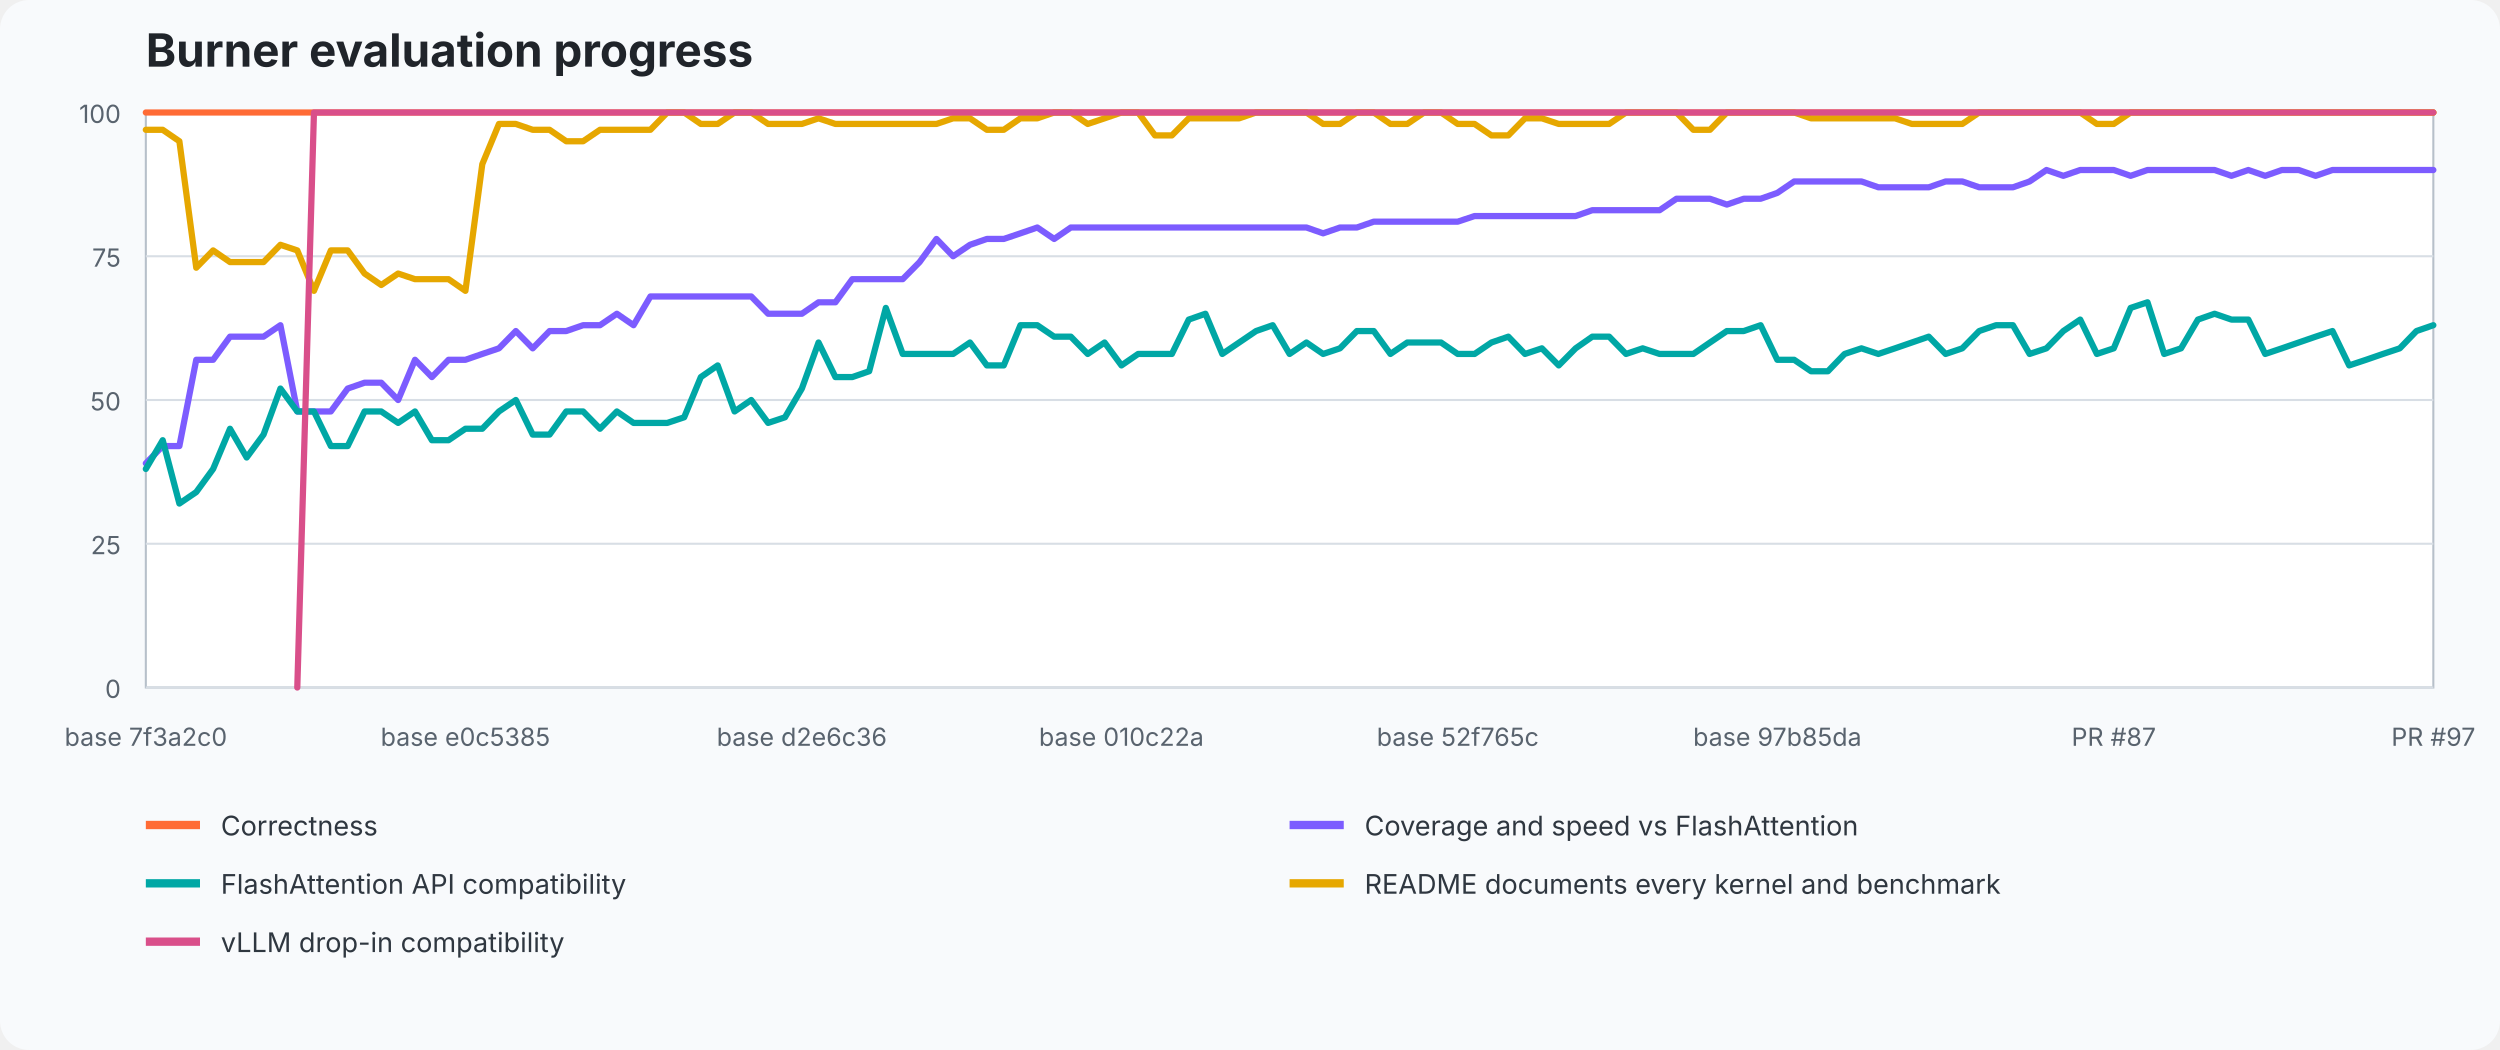
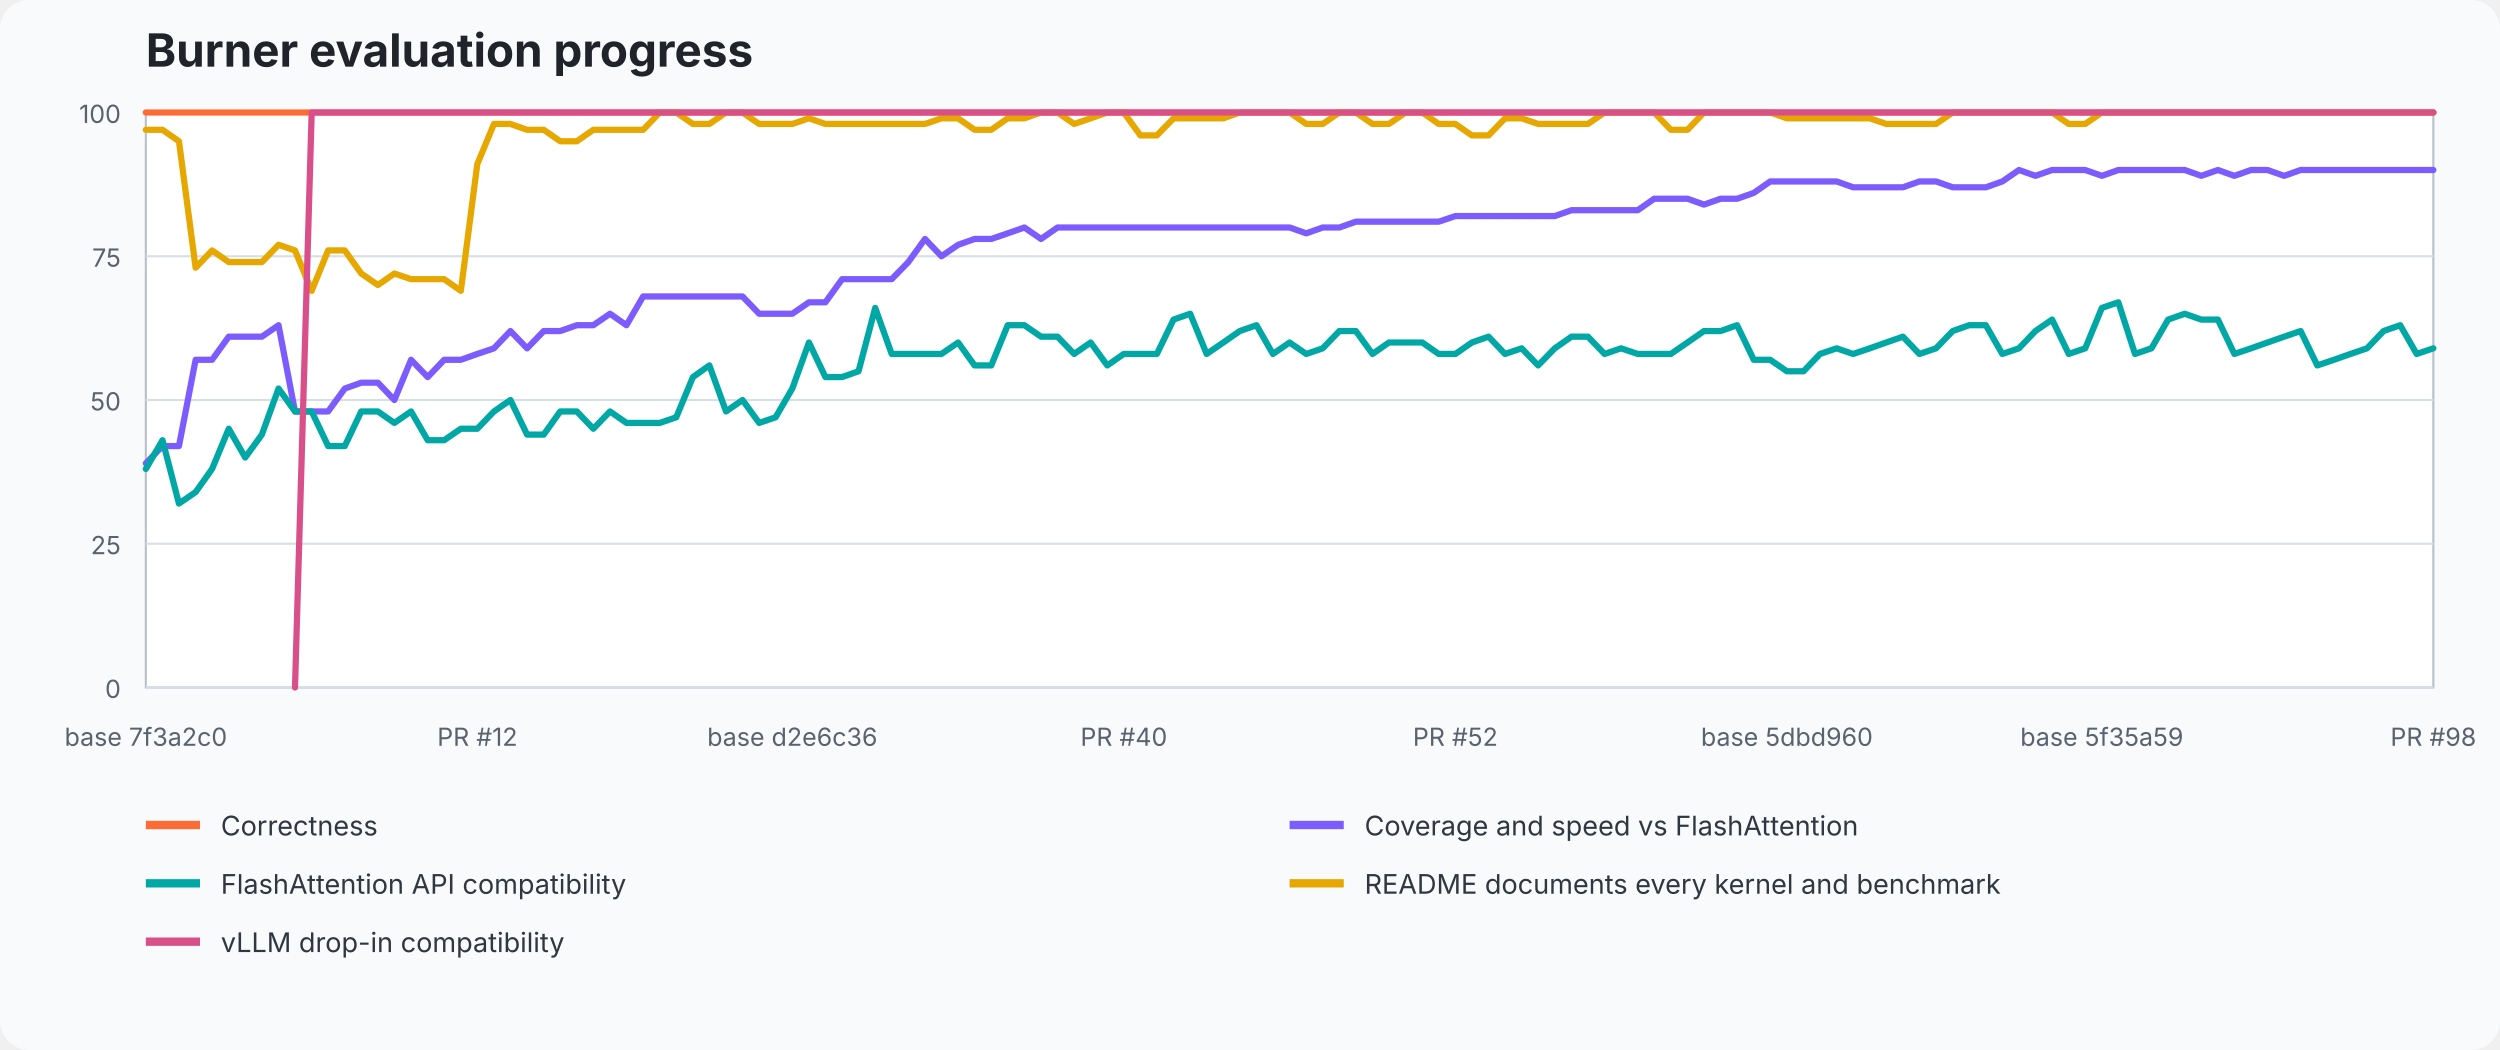
<svg xmlns="http://www.w3.org/2000/svg" width="1200" height="504" viewBox="0 0 1200 504" role="img" aria-labelledby="title desc">
  <style>text{font-family:ui-sans-serif,system-ui,-apple-system,BlinkMacSystemFont,"Segoe UI",sans-serif}.title{font-size:22px;font-weight:700;fill:#20242a}.axis{font-size:12px;fill:#59636e}.legend{font-size:13px;fill:#2f3740}.grid{stroke:#d8dee5;stroke-width:1}.plot{fill:#fff;stroke:#b7c0ca}</style>
  <rect width="100%" height="100%" fill="#f8fafc" rx="14" />
  <text x="70" y="32" class="title">Burner evaluation progress</text>
  <rect x="70" y="54" width="1098" height="276" class="plot" />
  <line x1="70" y1="330" x2="1168" y2="330" class="grid" />
  <text x="58" y="335" text-anchor="end" class="axis">0</text>
  <line x1="70" y1="261" x2="1168" y2="261" class="grid" />
  <text x="58" y="266" text-anchor="end" class="axis">25</text>
  <line x1="70" y1="192" x2="1168" y2="192" class="grid" />
  <text x="58" y="197" text-anchor="end" class="axis">50</text>
  <line x1="70" y1="123" x2="1168" y2="123" class="grid" />
  <text x="58" y="128" text-anchor="end" class="axis">75</text>
  <line x1="70" y1="54" x2="1168" y2="54" class="grid" />
  <text x="58" y="59" text-anchor="end" class="axis">100</text>
-   <polyline points="70.0,54.0 78.1,54.0 86.1,54.0 94.2,54.0 102.3,54.0 110.4,54.0 118.4,54.0 126.5,54.0 134.6,54.0 142.7,54.0 150.7,54.0 158.8,54.0 166.9,54.0 175.0,54.0 183.0,54.0 191.1,54.0 199.2,54.0 207.3,54.0 215.3,54.0 223.4,54.0 231.5,54.0 239.5,54.0 247.6,54.0 255.7,54.0 263.8,54.0 271.8,54.0 279.9,54.0 288.0,54.0 296.1,54.0 304.1,54.0 312.2,54.0 320.3,54.0 328.4,54.0 336.4,54.0 344.5,54.0 352.6,54.0 360.6,54.0 368.7,54.0 376.8,54.0 384.9,54.0 392.9,54.0 401.0,54.0 409.1,54.0 417.2,54.0 425.2,54.0 433.3,54.0 441.4,54.0 449.5,54.0 457.5,54.0 465.6,54.0 473.7,54.0 481.8,54.0 489.8,54.0 497.9,54.0 506.0,54.0 514.0,54.0 522.1,54.0 530.2,54.0 538.3,54.0 546.3,54.0 554.4,54.0 562.5,54.0 570.6,54.0 578.6,54.0 586.7,54.0 594.8,54.0 602.9,54.0 610.9,54.0 619.0,54.0 627.1,54.0 635.1,54.0 643.2,54.0 651.3,54.0 659.4,54.0 667.4,54.0 675.5,54.0 683.6,54.0 691.7,54.0 699.7,54.0 707.8,54.0 715.9,54.0 724.0,54.0 732.0,54.0 740.1,54.0 748.2,54.0 756.3,54.0 764.3,54.0 772.4,54.0 780.5,54.0 788.5,54.0 796.6,54.0 804.7,54.0 812.8,54.0 820.8,54.0 828.9,54.0 837.0,54.0 845.1,54.0 853.1,54.0 861.2,54.0 869.3,54.0 877.4,54.0 885.4,54.0 893.5,54.0 901.6,54.0 909.6,54.0 917.7,54.0 925.8,54.0 933.9,54.0 941.9,54.0 950.0,54.0 958.1,54.0 966.2,54.0 974.2,54.0 982.3,54.0 990.4,54.0 998.5,54.0 1006.5,54.0 1014.6,54.0 1022.7,54.0 1030.8,54.0 1038.8,54.0 1046.9,54.0 1055.0,54.0 1063.0,54.0 1071.1,54.0 1079.2,54.0 1087.3,54.0 1095.3,54.0 1103.4,54.0 1111.5,54.0 1119.6,54.0 1127.6,54.0 1135.7,54.0 1143.8,54.0 1151.9,54.0 1159.9,54.0 1168.0,54.0" fill="none" stroke="#ff6b35" stroke-width="3" stroke-linejoin="round" stroke-linecap="round" />
-   <polyline points="70.0,222.4 78.1,214.1 86.1,214.1 94.2,172.7 102.3,172.7 110.4,161.6 118.4,161.6 126.5,161.6 134.6,156.1 142.7,197.5 150.7,197.5 158.8,197.5 166.9,186.5 175.0,183.7 183.0,183.7 191.1,192.0 199.2,172.7 207.3,181.0 215.3,172.7 223.4,172.7 231.5,169.9 239.5,167.2 247.6,158.9 255.7,167.2 263.8,158.9 271.8,158.9 279.9,156.1 288.0,156.1 296.1,150.6 304.1,156.1 312.2,142.3 320.3,142.3 328.4,142.3 336.4,142.3 344.5,142.3 352.6,142.3 360.6,142.3 368.7,150.6 376.8,150.6 384.9,150.6 392.9,145.1 401.0,145.1 409.1,134.0 417.2,134.0 425.2,134.0 433.3,134.0 441.4,125.8 449.5,114.7 457.5,123.0 465.6,117.5 473.7,114.7 481.8,114.7 489.8,112.0 497.9,109.2 506.0,114.7 514.0,109.2 522.1,109.2 530.2,109.2 538.3,109.2 546.3,109.2 554.4,109.2 562.5,109.2 570.6,109.2 578.6,109.2 586.7,109.2 594.8,109.2 602.9,109.2 610.9,109.2 619.0,109.2 627.1,109.2 635.1,112.0 643.2,109.2 651.3,109.2 659.4,106.4 667.4,106.4 675.5,106.4 683.6,106.4 691.7,106.4 699.7,106.4 707.8,103.7 715.9,103.7 724.0,103.7 732.0,103.7 740.1,103.7 748.2,103.7 756.3,103.7 764.3,100.9 772.4,100.9 780.5,100.9 788.5,100.9 796.6,100.9 804.7,95.4 812.8,95.4 820.8,95.4 828.9,98.2 837.0,95.4 845.1,95.4 853.1,92.6 861.2,87.1 869.3,87.1 877.4,87.1 885.4,87.1 893.5,87.1 901.6,89.9 909.6,89.9 917.7,89.9 925.8,89.9 933.9,87.1 941.9,87.1 950.0,89.9 958.1,89.9 966.2,89.9 974.2,87.1 982.3,81.6 990.4,84.4 998.5,81.6 1006.5,81.6 1014.6,81.6 1022.7,84.4 1030.8,81.6 1038.8,81.6 1046.9,81.6 1055.0,81.6 1063.0,81.6 1071.1,84.4 1079.2,81.6 1087.3,84.4 1095.3,81.6 1103.4,81.6 1111.5,84.4 1119.6,81.6 1127.6,81.6 1135.7,81.6 1143.8,81.6 1151.9,81.6 1159.9,81.6 1168.0,81.6" fill="none" stroke="#7c5cff" stroke-width="3" stroke-linejoin="round" stroke-linecap="round" />
-   <polyline points="70.0,225.1 78.1,211.3 86.1,241.7 94.2,236.2 102.3,225.1 110.4,205.8 118.4,219.6 126.5,208.6 134.6,186.5 142.7,197.5 150.7,197.5 158.8,214.1 166.9,214.1 175.0,197.5 183.0,197.5 191.1,203.0 199.2,197.5 207.3,211.3 215.3,211.3 223.4,205.8 231.5,205.8 239.5,197.5 247.6,192.0 255.7,208.6 263.8,208.6 271.8,197.5 279.9,197.5 288.0,205.8 296.1,197.5 304.1,203.0 312.2,203.0 320.3,203.0 328.4,200.3 336.4,181.0 344.5,175.4 352.6,197.5 360.6,192.0 368.7,203.0 376.8,200.3 384.9,186.5 392.9,164.4 401.0,181.0 409.1,181.0 417.2,178.2 425.2,147.8 433.3,169.9 441.4,169.9 449.5,169.9 457.5,169.9 465.6,164.4 473.7,175.4 481.8,175.4 489.8,156.1 497.9,156.1 506.0,161.6 514.0,161.6 522.1,169.9 530.2,164.4 538.3,175.4 546.3,169.9 554.4,169.9 562.5,169.9 570.6,153.4 578.6,150.6 586.7,169.9 594.8,164.4 602.9,158.9 610.9,156.1 619.0,169.9 627.1,164.4 635.1,169.9 643.2,167.2 651.3,158.9 659.4,158.9 667.4,169.9 675.5,164.4 683.6,164.4 691.7,164.4 699.7,169.9 707.8,169.9 715.9,164.4 724.0,161.6 732.0,169.9 740.1,167.2 748.2,175.4 756.3,167.2 764.3,161.6 772.4,161.6 780.5,169.9 788.5,167.2 796.6,169.9 804.7,169.9 812.8,169.9 820.8,164.4 828.9,158.9 837.0,158.9 845.1,156.1 853.1,172.7 861.2,172.7 869.3,178.2 877.4,178.2 885.4,169.9 893.5,167.2 901.6,169.9 909.6,167.2 917.7,164.4 925.8,161.6 933.9,169.9 941.9,167.2 950.0,158.9 958.1,156.1 966.2,156.1 974.2,169.9 982.3,167.2 990.4,158.9 998.5,153.4 1006.5,169.9 1014.6,167.2 1022.7,147.8 1030.8,145.1 1038.8,169.9 1046.9,167.2 1055.0,153.4 1063.0,150.6 1071.1,153.4 1079.2,153.4 1087.3,169.9 1095.3,167.2 1103.4,164.4 1111.5,161.6 1119.6,158.9 1127.6,175.4 1135.7,172.7 1143.8,169.9 1151.9,167.2 1159.9,158.9 1168.0,156.1" fill="none" stroke="#00a7a5" stroke-width="3" stroke-linejoin="round" stroke-linecap="round" />
-   <polyline points="70.0,62.3 78.1,62.3 86.1,67.8 94.2,128.5 102.3,120.2 110.4,125.8 118.4,125.8 126.5,125.8 134.6,117.5 142.7,120.2 150.7,139.6 158.8,120.2 166.9,120.2 175.0,131.3 183.0,136.8 191.1,131.3 199.2,134.0 207.3,134.0 215.3,134.0 223.4,139.6 231.5,78.8 239.5,59.5 247.6,59.5 255.7,62.3 263.8,62.3 271.8,67.8 279.9,67.8 288.0,62.3 296.1,62.3 304.1,62.3 312.2,62.3 320.3,54.0 328.4,54.0 336.4,59.5 344.5,59.5 352.6,54.0 360.6,54.0 368.7,59.5 376.8,59.5 384.9,59.5 392.9,56.8 401.0,59.5 409.1,59.5 417.2,59.5 425.2,59.5 433.3,59.5 441.4,59.5 449.5,59.5 457.5,56.8 465.6,56.8 473.7,62.3 481.8,62.3 489.8,56.8 497.9,56.8 506.0,54.0 514.0,54.0 522.1,59.5 530.2,56.8 538.3,54.0 546.3,54.0 554.4,65.0 562.5,65.0 570.6,56.8 578.6,56.8 586.7,56.8 594.8,56.8 602.9,54.0 610.9,54.0 619.0,54.0 627.1,54.0 635.1,59.5 643.2,59.5 651.3,54.0 659.4,54.0 667.4,59.5 675.5,59.5 683.6,54.0 691.7,54.0 699.7,59.5 707.8,59.5 715.9,65.0 724.0,65.0 732.0,56.8 740.1,56.8 748.2,59.5 756.3,59.5 764.3,59.5 772.4,59.5 780.5,54.0 788.5,54.0 796.6,54.0 804.7,54.0 812.8,62.3 820.8,62.3 828.9,54.0 837.0,54.0 845.1,54.0 853.1,54.0 861.2,54.0 869.3,56.8 877.4,56.8 885.4,56.8 893.5,56.8 901.6,56.8 909.6,56.8 917.7,59.5 925.8,59.5 933.9,59.5 941.9,59.5 950.0,54.0 958.1,54.0 966.2,54.0 974.2,54.0 982.3,54.0 990.4,54.0 998.5,54.0 1006.5,59.5 1014.6,59.5 1022.7,54.0 1030.8,54.0 1038.8,54.0 1046.9,54.0 1055.0,54.0 1063.0,54.0 1071.1,54.0 1079.2,54.0 1087.3,54.0 1095.3,54.0 1103.4,54.0 1111.5,54.0 1119.6,54.0 1127.6,54.0 1135.7,54.0 1143.8,54.0 1151.9,54.0 1159.9,54.0 1168.0,54.0" fill="none" stroke="#e6a700" stroke-width="3" stroke-linejoin="round" stroke-linecap="round" />
-   <polyline points="142.7,330.0 150.7,54.0 158.8,54.0 166.9,54.0 175.0,54.0 183.0,54.0 191.1,54.0 199.2,54.0 207.3,54.0 215.3,54.0 223.4,54.0 231.5,54.0 239.5,54.0 247.6,54.0 255.7,54.0 263.8,54.0 271.8,54.0 279.9,54.0 288.0,54.0 296.1,54.0 304.1,54.0 312.2,54.0 320.3,54.0 328.4,54.0 336.4,54.0 344.5,54.0 352.6,54.0 360.6,54.0 368.7,54.0 376.8,54.0 384.9,54.0 392.9,54.0 401.0,54.0 409.1,54.0 417.2,54.0 425.2,54.0 433.3,54.0 441.4,54.0 449.5,54.0 457.5,54.0 465.6,54.0 473.7,54.0 481.8,54.0 489.8,54.0 497.9,54.0 506.0,54.0 514.0,54.0 522.1,54.0 530.2,54.0 538.3,54.0 546.3,54.0 554.4,54.0 562.5,54.0 570.6,54.0 578.6,54.0 586.7,54.0 594.8,54.0 602.9,54.0 610.9,54.0 619.0,54.0 627.1,54.0 635.1,54.0 643.2,54.0 651.3,54.0 659.4,54.0 667.4,54.0 675.5,54.0 683.6,54.0 691.7,54.0 699.7,54.0 707.8,54.0 715.9,54.0 724.0,54.0 732.0,54.0 740.1,54.0 748.2,54.0 756.3,54.0 764.3,54.0 772.4,54.0 780.5,54.0 788.5,54.0 796.6,54.0 804.7,54.0 812.8,54.0 820.8,54.0 828.9,54.0 837.0,54.0 845.1,54.0 853.1,54.0 861.2,54.0 869.3,54.0 877.4,54.0 885.4,54.0 893.5,54.0 901.6,54.0 909.6,54.0 917.7,54.0 925.8,54.0 933.9,54.0 941.9,54.0 950.0,54.0 958.1,54.0 966.2,54.0 974.2,54.0 982.3,54.0 990.4,54.0 998.5,54.0 1006.5,54.0 1014.6,54.0 1022.7,54.0 1030.8,54.0 1038.8,54.0 1046.9,54.0 1055.0,54.0 1063.0,54.0 1071.1,54.0 1079.2,54.0 1087.3,54.0 1095.3,54.0 1103.4,54.0 1111.5,54.0 1119.6,54.0 1127.6,54.0 1135.7,54.0 1143.8,54.0 1151.9,54.0 1159.9,54.0 1168.0,54.0" fill="none" stroke="#d94f8a" stroke-width="3" stroke-linejoin="round" stroke-linecap="round" />
+   <polyline points="70.0,54.0 78.0,54.0 85.9,54.0 93.9,54.0 101.8,54.0 109.8,54.0 117.7,54.0 125.7,54.0 133.7,54.0 141.6,54.0 149.6,54.0 157.5,54.0 165.5,54.0 173.4,54.0 181.4,54.0 189.3,54.0 197.3,54.0 205.3,54.0 213.2,54.0 221.2,54.0 229.1,54.0 237.1,54.0 245.0,54.0 253.0,54.0 261.0,54.0 268.9,54.0 276.9,54.0 284.8,54.0 292.8,54.0 300.7,54.0 308.7,54.0 316.7,54.0 324.6,54.0 332.6,54.0 340.5,54.0 348.5,54.0 356.4,54.0 364.4,54.0 372.3,54.0 380.3,54.0 388.3,54.0 396.2,54.0 404.2,54.0 412.1,54.0 420.1,54.0 428.0,54.0 436.0,54.0 444.0,54.0 451.9,54.0 459.9,54.0 467.8,54.0 475.8,54.0 483.7,54.0 491.7,54.0 499.7,54.0 507.6,54.0 515.6,54.0 523.5,54.0 531.5,54.0 539.4,54.0 547.4,54.0 555.3,54.0 563.3,54.0 571.3,54.0 579.2,54.0 587.2,54.0 595.1,54.0 603.1,54.0 611.0,54.0 619.0,54.0 627.0,54.0 634.9,54.0 642.9,54.0 650.8,54.0 658.8,54.0 666.7,54.0 674.7,54.0 682.7,54.0 690.6,54.0 698.6,54.0 706.5,54.0 714.5,54.0 722.4,54.0 730.4,54.0 738.3,54.0 746.3,54.0 754.3,54.0 762.2,54.0 770.2,54.0 778.1,54.0 786.1,54.0 794.0,54.0 802.0,54.0 810.0,54.0 817.9,54.0 825.9,54.0 833.8,54.0 841.8,54.0 849.7,54.0 857.7,54.0 865.7,54.0 873.6,54.0 881.6,54.0 889.5,54.0 897.5,54.0 905.4,54.0 913.4,54.0 921.3,54.0 929.3,54.0 937.3,54.0 945.2,54.0 953.2,54.0 961.1,54.0 969.1,54.0 977.0,54.0 985.0,54.0 993.0,54.0 1000.9,54.0 1008.9,54.0 1016.8,54.0 1024.8,54.0 1032.7,54.0 1040.7,54.0 1048.7,54.0 1056.6,54.0 1064.6,54.0 1072.5,54.0 1080.5,54.0 1088.4,54.0 1096.4,54.0 1104.3,54.0 1112.3,54.0 1120.3,54.0 1128.2,54.0 1136.2,54.0 1144.1,54.0 1152.1,54.0 1160.0,54.0 1168.0,54.0" fill="none" stroke="#ff6b35" stroke-width="3" stroke-linejoin="round" stroke-linecap="round" />
+   <polyline points="70.0,222.4 78.0,214.1 85.9,214.1 93.9,172.7 101.8,172.7 109.8,161.6 117.7,161.6 125.7,161.6 133.7,156.1 141.6,197.5 149.6,197.5 157.5,197.5 165.5,186.5 173.4,183.7 181.4,183.7 189.3,192.0 197.3,172.7 205.3,181.0 213.2,172.7 221.2,172.7 229.1,169.9 237.1,167.2 245.0,158.9 253.0,167.2 261.0,158.9 268.9,158.9 276.9,156.1 284.8,156.1 292.8,150.6 300.7,156.1 308.7,142.3 316.7,142.3 324.6,142.3 332.6,142.3 340.5,142.3 348.5,142.3 356.4,142.3 364.4,150.6 372.3,150.6 380.3,150.6 388.3,145.1 396.2,145.1 404.2,134.0 412.1,134.0 420.1,134.0 428.0,134.0 436.0,125.8 444.0,114.7 451.9,123.0 459.9,117.5 467.8,114.7 475.8,114.7 483.7,112.0 491.7,109.2 499.7,114.7 507.6,109.2 515.6,109.2 523.5,109.2 531.5,109.2 539.4,109.2 547.4,109.2 555.3,109.2 563.3,109.2 571.3,109.2 579.2,109.2 587.2,109.2 595.1,109.2 603.1,109.2 611.0,109.2 619.0,109.2 627.0,112.0 634.9,109.2 642.9,109.2 650.8,106.4 658.8,106.4 666.7,106.4 674.7,106.4 682.7,106.4 690.6,106.4 698.6,103.7 706.5,103.7 714.5,103.7 722.4,103.7 730.4,103.7 738.3,103.7 746.3,103.7 754.3,100.9 762.2,100.9 770.2,100.9 778.1,100.9 786.1,100.9 794.0,95.4 802.0,95.4 810.0,95.4 817.9,98.2 825.9,95.4 833.8,95.4 841.8,92.6 849.7,87.1 857.7,87.1 865.7,87.1 873.6,87.1 881.6,87.1 889.5,89.9 897.5,89.9 905.4,89.9 913.4,89.9 921.3,87.1 929.3,87.1 937.3,89.9 945.2,89.9 953.2,89.9 961.1,87.1 969.1,81.6 977.0,84.4 985.0,81.6 993.0,81.6 1000.9,81.6 1008.9,84.4 1016.8,81.6 1024.8,81.6 1032.7,81.6 1040.7,81.6 1048.7,81.6 1056.6,84.4 1064.6,81.6 1072.5,84.4 1080.5,81.6 1088.4,81.6 1096.4,84.4 1104.3,81.6 1112.3,81.6 1120.3,81.6 1128.2,81.6 1136.2,81.6 1144.1,81.6 1152.1,81.6 1160.0,81.6 1168.0,81.6" fill="none" stroke="#7c5cff" stroke-width="3" stroke-linejoin="round" stroke-linecap="round" />
+   <polyline points="70.0,225.1 78.0,211.3 85.9,241.7 93.9,236.2 101.8,225.1 109.8,205.8 117.7,219.6 125.7,208.6 133.7,186.5 141.6,197.5 149.6,197.5 157.5,214.1 165.5,214.1 173.4,197.5 181.4,197.5 189.3,203.0 197.3,197.5 205.3,211.3 213.2,211.3 221.2,205.8 229.1,205.8 237.1,197.5 245.0,192.0 253.0,208.6 261.0,208.6 268.9,197.5 276.9,197.5 284.8,205.8 292.8,197.5 300.7,203.0 308.7,203.0 316.7,203.0 324.6,200.3 332.6,181.0 340.5,175.4 348.5,197.5 356.4,192.0 364.4,203.0 372.3,200.3 380.3,186.5 388.3,164.4 396.2,181.0 404.2,181.0 412.1,178.2 420.1,147.8 428.0,169.9 436.0,169.9 444.0,169.9 451.9,169.9 459.9,164.4 467.8,175.4 475.8,175.4 483.7,156.1 491.7,156.1 499.7,161.6 507.6,161.6 515.6,169.9 523.5,164.4 531.5,175.4 539.4,169.9 547.4,169.9 555.3,169.9 563.3,153.4 571.3,150.6 579.2,169.9 587.2,164.4 595.1,158.9 603.1,156.1 611.0,169.9 619.0,164.4 627.0,169.9 634.9,167.2 642.9,158.9 650.8,158.9 658.8,169.9 666.7,164.4 674.7,164.4 682.7,164.4 690.6,169.9 698.6,169.9 706.5,164.4 714.5,161.6 722.4,169.9 730.4,167.2 738.3,175.4 746.3,167.2 754.3,161.6 762.2,161.6 770.2,169.9 778.1,167.2 786.1,169.9 794.0,169.9 802.0,169.9 810.0,164.4 817.9,158.9 825.9,158.9 833.8,156.1 841.8,172.7 849.7,172.7 857.7,178.2 865.7,178.2 873.6,169.9 881.6,167.2 889.5,169.9 897.5,167.2 905.4,164.4 913.4,161.6 921.3,169.9 929.3,167.2 937.3,158.9 945.2,156.1 953.2,156.1 961.1,169.9 969.1,167.2 977.0,158.9 985.0,153.4 993.0,169.9 1000.9,167.2 1008.9,147.8 1016.8,145.1 1024.8,169.9 1032.7,167.2 1040.7,153.4 1048.7,150.6 1056.6,153.4 1064.6,153.4 1072.5,169.9 1080.5,167.2 1088.4,164.4 1096.4,161.6 1104.3,158.9 1112.3,175.4 1120.3,172.7 1128.2,169.9 1136.2,167.2 1144.1,158.9 1152.1,156.1 1160.0,169.9 1168.0,167.2" fill="none" stroke="#00a7a5" stroke-width="3" stroke-linejoin="round" stroke-linecap="round" />
+   <polyline points="70.0,62.3 78.0,62.3 85.9,67.8 93.9,128.5 101.8,120.2 109.8,125.8 117.7,125.8 125.7,125.8 133.7,117.5 141.6,120.2 149.6,139.6 157.5,120.2 165.5,120.2 173.4,131.3 181.4,136.8 189.3,131.3 197.3,134.0 205.3,134.0 213.2,134.0 221.2,139.6 229.1,78.8 237.1,59.5 245.0,59.5 253.0,62.3 261.0,62.3 268.9,67.8 276.9,67.8 284.8,62.3 292.8,62.3 300.7,62.3 308.7,62.3 316.7,54.0 324.6,54.0 332.6,59.5 340.5,59.5 348.5,54.0 356.4,54.0 364.4,59.5 372.3,59.5 380.3,59.5 388.3,56.8 396.2,59.5 404.2,59.5 412.1,59.5 420.1,59.5 428.0,59.5 436.0,59.5 444.0,59.5 451.9,56.8 459.9,56.8 467.8,62.3 475.8,62.3 483.7,56.8 491.7,56.8 499.7,54.0 507.6,54.0 515.6,59.5 523.5,56.8 531.5,54.0 539.4,54.0 547.4,65.0 555.3,65.0 563.3,56.8 571.3,56.8 579.2,56.8 587.2,56.8 595.1,54.0 603.1,54.0 611.0,54.0 619.0,54.0 627.0,59.5 634.9,59.5 642.9,54.0 650.8,54.0 658.8,59.5 666.7,59.5 674.7,54.0 682.7,54.0 690.6,59.5 698.6,59.5 706.5,65.0 714.5,65.0 722.4,56.8 730.4,56.8 738.3,59.5 746.3,59.5 754.3,59.5 762.2,59.5 770.2,54.0 778.1,54.0 786.1,54.0 794.0,54.0 802.0,62.3 810.0,62.3 817.9,54.0 825.9,54.0 833.8,54.0 841.8,54.0 849.7,54.0 857.7,56.8 865.7,56.8 873.6,56.8 881.6,56.8 889.5,56.8 897.5,56.8 905.4,59.5 913.4,59.5 921.3,59.5 929.3,59.5 937.3,54.0 945.2,54.0 953.2,54.0 961.1,54.0 969.1,54.0 977.0,54.0 985.0,54.0 993.0,59.5 1000.9,59.5 1008.9,54.0 1016.8,54.0 1024.8,54.0 1032.7,54.0 1040.7,54.0 1048.7,54.0 1056.6,54.0 1064.6,54.0 1072.5,54.0 1080.5,54.0 1088.4,54.0 1096.4,54.0 1104.3,54.0 1112.3,54.0 1120.3,54.0 1128.2,54.0 1136.2,54.0 1144.1,54.0 1152.1,54.0 1160.0,54.0 1168.0,54.0" fill="none" stroke="#e6a700" stroke-width="3" stroke-linejoin="round" stroke-linecap="round" />
+   <polyline points="141.6,330.0 149.6,54.0 157.5,54.0 165.5,54.0 173.4,54.0 181.4,54.0 189.3,54.0 197.3,54.0 205.3,54.0 213.2,54.0 221.2,54.0 229.1,54.0 237.1,54.0 245.0,54.0 253.0,54.0 261.0,54.0 268.9,54.0 276.9,54.0 284.8,54.0 292.8,54.0 300.7,54.0 308.7,54.0 316.7,54.0 324.6,54.0 332.6,54.0 340.5,54.0 348.5,54.0 356.4,54.0 364.4,54.0 372.3,54.0 380.3,54.0 388.3,54.0 396.2,54.0 404.2,54.0 412.1,54.0 420.1,54.0 428.0,54.0 436.0,54.0 444.0,54.0 451.9,54.0 459.9,54.0 467.8,54.0 475.8,54.0 483.7,54.0 491.7,54.0 499.7,54.0 507.6,54.0 515.6,54.0 523.5,54.0 531.5,54.0 539.4,54.0 547.4,54.0 555.3,54.0 563.3,54.0 571.3,54.0 579.2,54.0 587.2,54.0 595.1,54.0 603.1,54.0 611.0,54.0 619.0,54.0 627.0,54.0 634.9,54.0 642.9,54.0 650.8,54.0 658.8,54.0 666.7,54.0 674.7,54.0 682.7,54.0 690.6,54.0 698.6,54.0 706.5,54.0 714.5,54.0 722.4,54.0 730.4,54.0 738.3,54.0 746.3,54.0 754.3,54.0 762.2,54.0 770.2,54.0 778.1,54.0 786.1,54.0 794.0,54.0 802.0,54.0 810.0,54.0 817.9,54.0 825.9,54.0 833.8,54.0 841.8,54.0 849.7,54.0 857.7,54.0 865.7,54.0 873.6,54.0 881.6,54.0 889.5,54.0 897.5,54.0 905.4,54.0 913.4,54.0 921.3,54.0 929.3,54.0 937.3,54.0 945.2,54.0 953.2,54.0 961.1,54.0 969.1,54.0 977.0,54.0 985.0,54.0 993.0,54.0 1000.9,54.0 1008.9,54.0 1016.8,54.0 1024.8,54.0 1032.7,54.0 1040.7,54.0 1048.7,54.0 1056.6,54.0 1064.6,54.0 1072.5,54.0 1080.5,54.0 1088.4,54.0 1096.4,54.0 1104.3,54.0 1112.3,54.0 1120.3,54.0 1128.2,54.0 1136.2,54.0 1144.1,54.0 1152.1,54.0 1160.0,54.0 1168.0,54.0" fill="none" stroke="#d94f8a" stroke-width="3" stroke-linejoin="round" stroke-linecap="round" />
  <text x="70" y="358" text-anchor="middle" class="axis">base 7f3a2c0</text>
-   <text x="223.397" y="358" text-anchor="middle" class="axis">base e0c5385</text>
-   <text x="384.868" y="358" text-anchor="middle" class="axis">base d2e6c36</text>
-   <text x="538.265" y="358" text-anchor="middle" class="axis">base 010c22a</text>
-   <text x="699.735" y="358" text-anchor="middle" class="axis">base 52f765c</text>
-   <text x="853.132" y="358" text-anchor="middle" class="axis">base 97b85da</text>
-   <text x="1014.603" y="358" text-anchor="middle" class="axis">PR #87</text>
-   <text x="1168" y="358" text-anchor="middle" class="axis">PR #97</text>
+   <text x="229.13" y="358" text-anchor="middle" class="axis">PR #12</text>
+   <text x="380.304" y="358" text-anchor="middle" class="axis">base d2e6c36</text>
+   <text x="539.435" y="358" text-anchor="middle" class="axis">PR #40</text>
+   <text x="698.565" y="358" text-anchor="middle" class="axis">PR #52</text>
+   <text x="857.696" y="358" text-anchor="middle" class="axis">base 5dbd960</text>
+   <text x="1008.87" y="358" text-anchor="middle" class="axis">base 5f35a59</text>
+   <text x="1168" y="358" text-anchor="middle" class="axis">PR #98</text>
  <line x1="70" y1="396" x2="96" y2="396" stroke="#ff6b35" stroke-width="4" />
  <text x="106" y="401" class="legend">Correctness</text>
  <line x1="619" y1="396" x2="645" y2="396" stroke="#7c5cff" stroke-width="4" />
  <text x="655" y="401" class="legend">Coverage and speed vs FlashAttention</text>
  <line x1="70" y1="424" x2="96" y2="424" stroke="#00a7a5" stroke-width="4" />
  <text x="106" y="429" class="legend">FlashAttention API compatibility</text>
  <line x1="619" y1="424" x2="645" y2="424" stroke="#e6a700" stroke-width="4" />
  <text x="655" y="429" class="legend">README documents every kernel and benchmark</text>
  <line x1="70" y1="452" x2="96" y2="452" stroke="#d94f8a" stroke-width="4" />
  <text x="106" y="457" class="legend">vLLM drop-in compatibility</text>
</svg>
